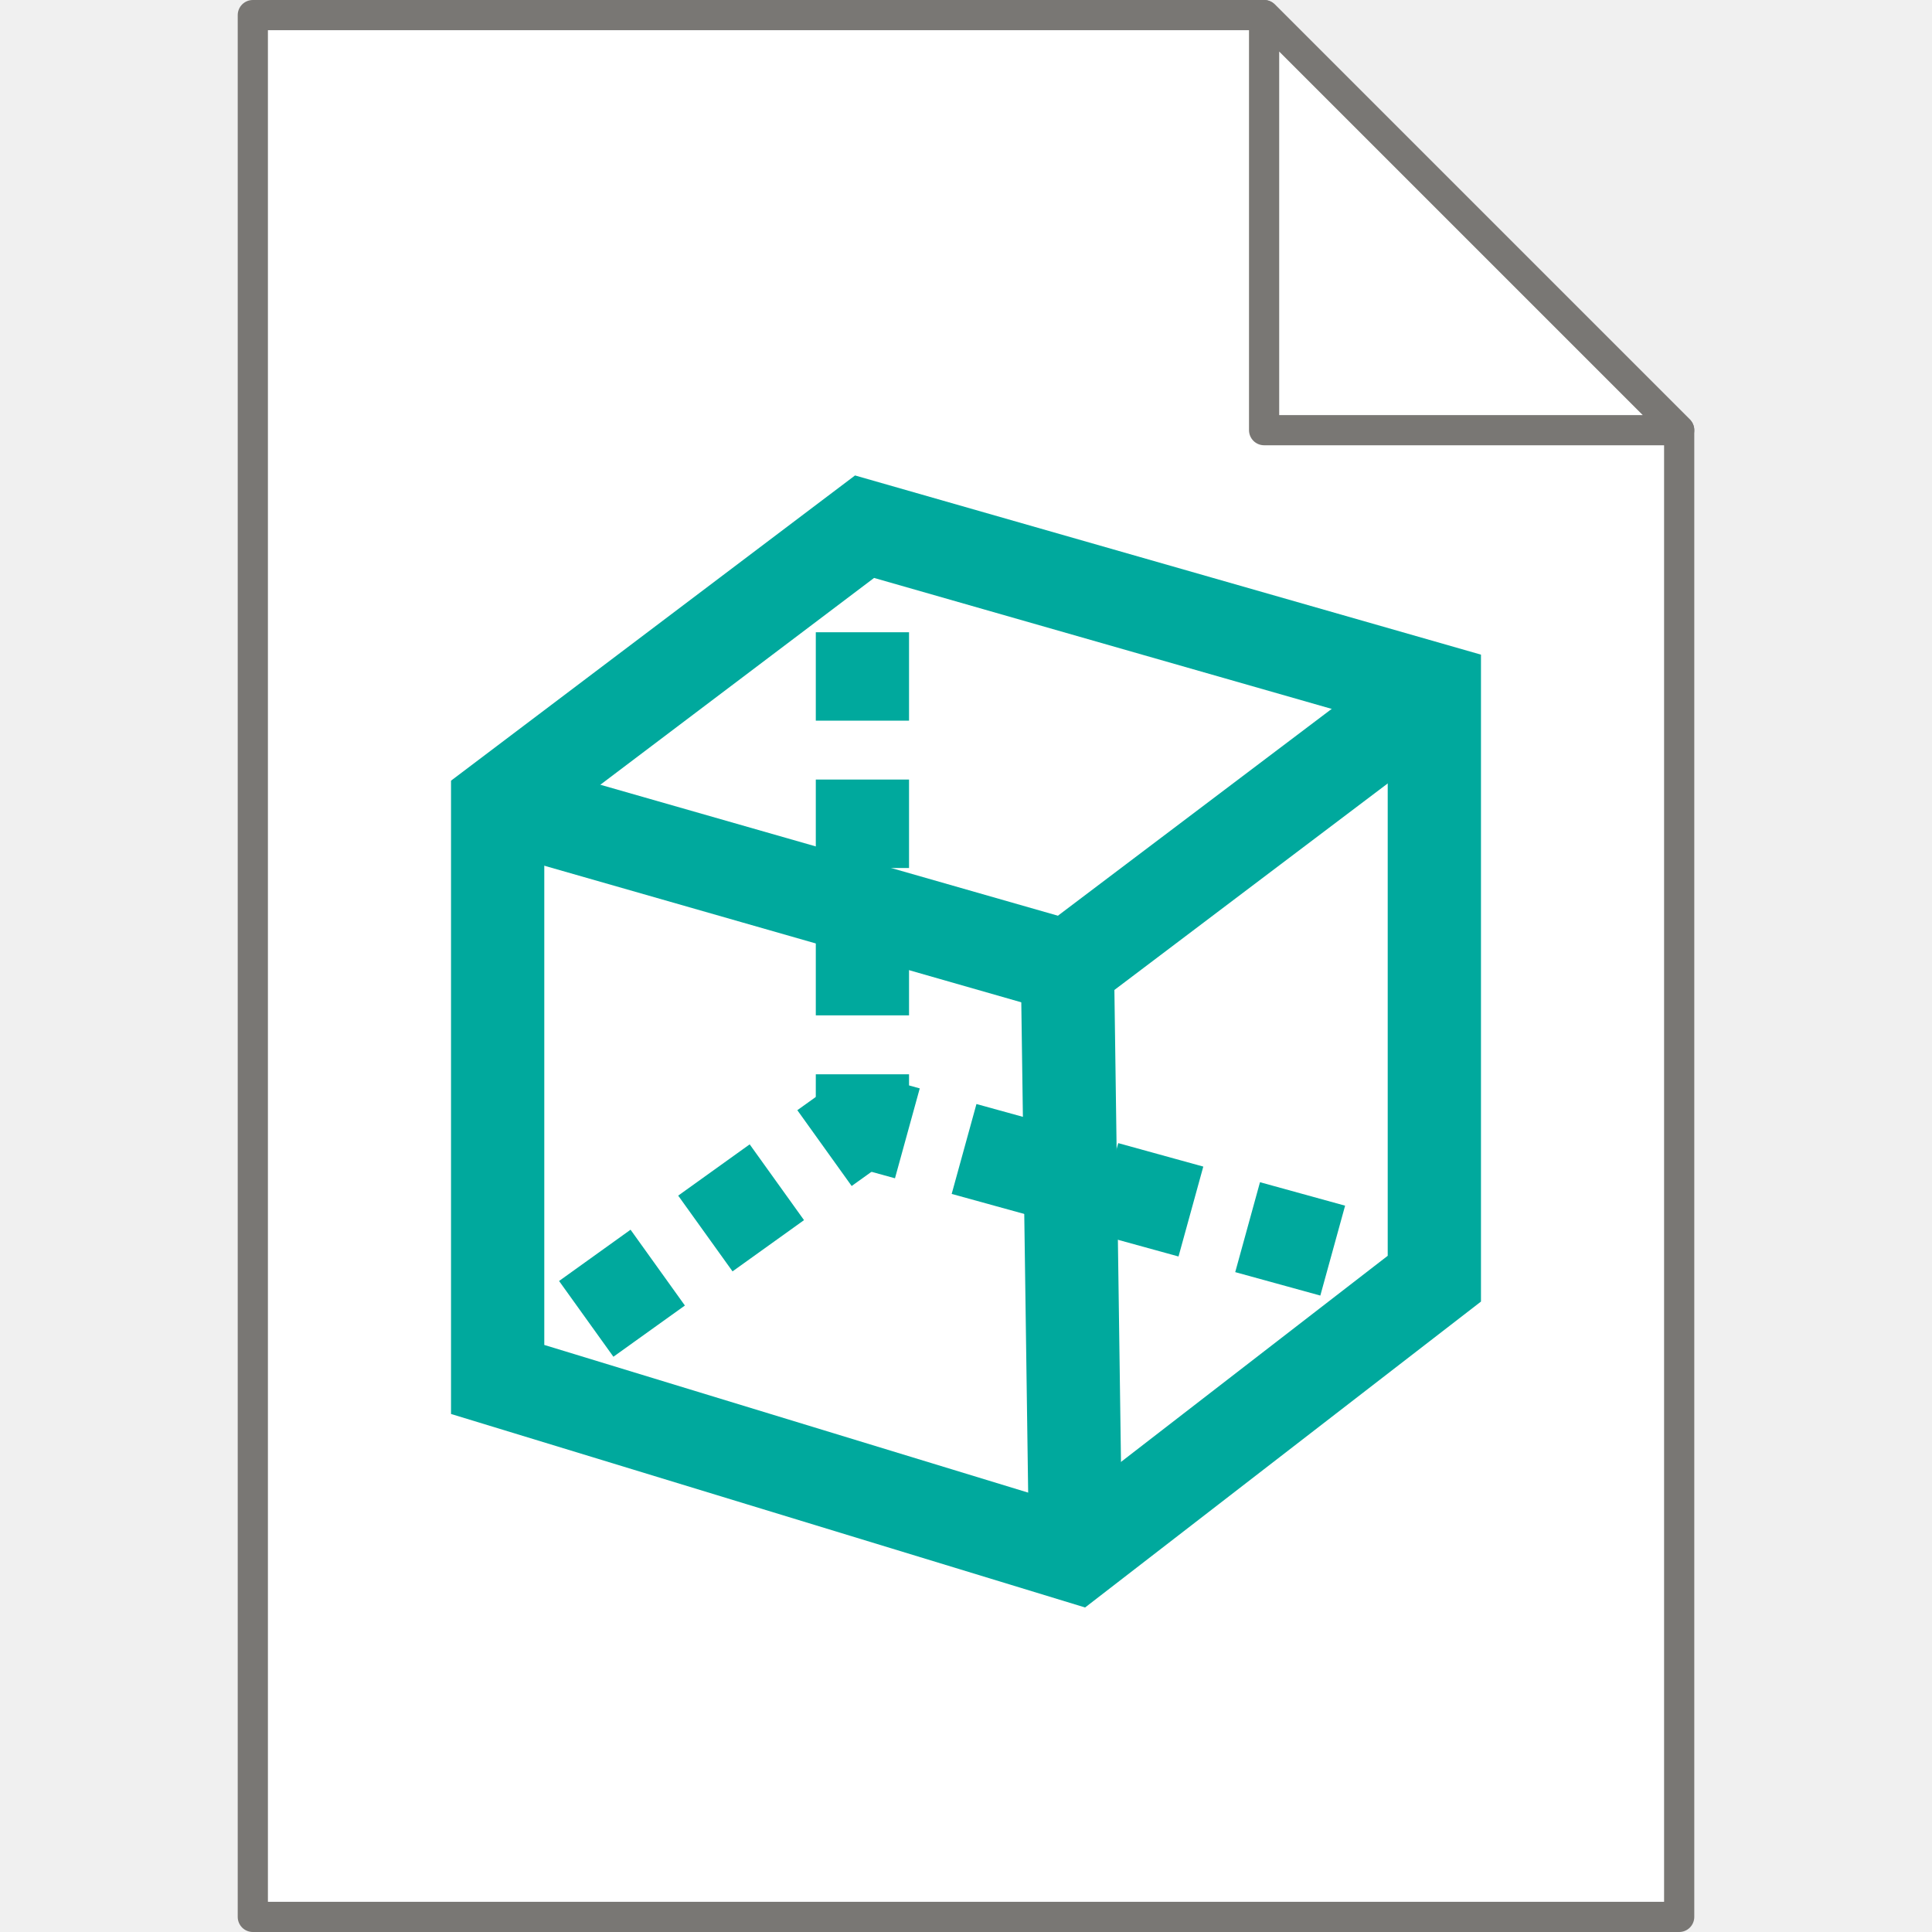
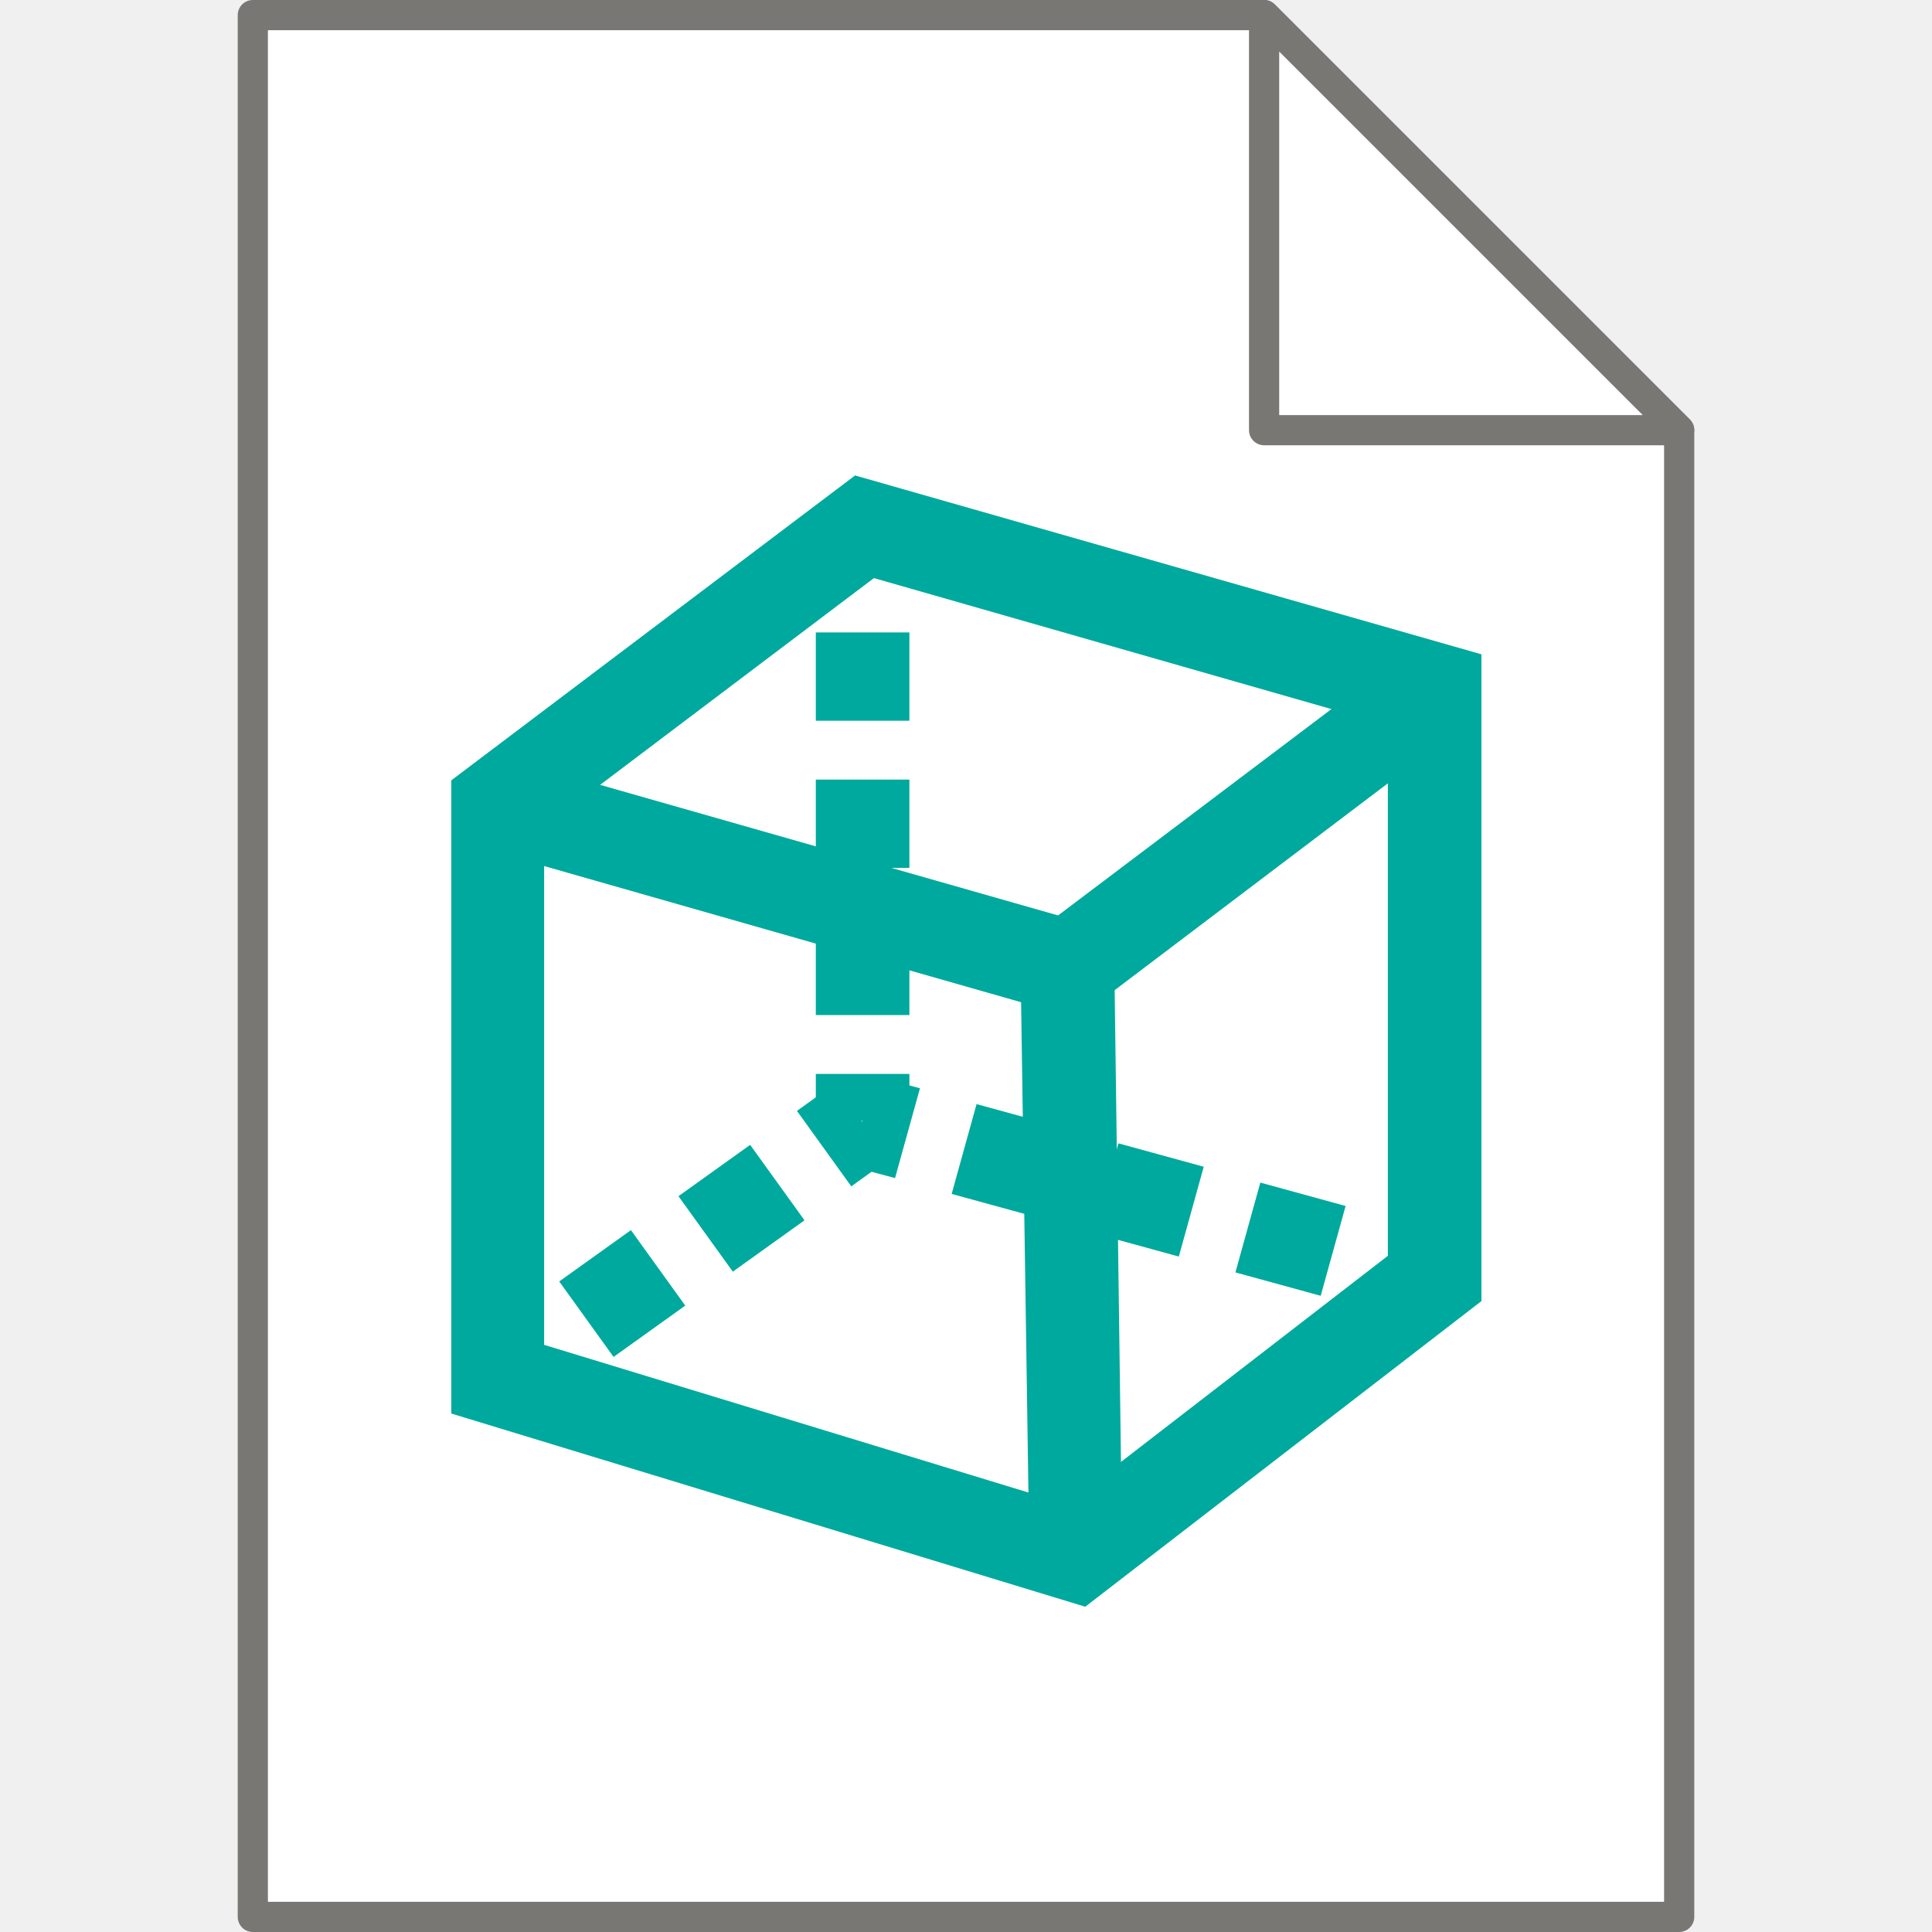
- <svg xmlns="http://www.w3.org/2000/svg" id="cube" data-name="cube" viewBox="0 0 256 256">
-   <defs>
-     <style>.cls-1{fill:#fff;stroke:#797774;stroke-linejoin:round;stroke-width:4px;}.cls-2{fill:#00a99d;}</style>
-   </defs>
-   <polygon class="cls-1" points="222.5 254 33.5 254 33.5 2 167.5 2 222.5 57 222.5 254" />
-   <polygon class="cls-1" points="222.5 57 167.5 57 167.5 2 222.5 57" />
-   <path class="cls-2" d="M135.218,125.083l1.138,81.163,12.354-.177L147.663,131.175l46.121-34.848-7.447-9.86Zm0,0" />
-   <path class="cls-2" d="M113.295,63,59.763,103.443v83.916L143.781,213l52.456-40.535V86.744ZM72.121,178.213V109.593l43.698-33.014L183.879,96.057v70.342l-42.6,32.92Zm0,0" />
-   <path class="cls-2" d="M139.739,134.074,64.241,112.456l3.401-11.881L143.137,122.184ZM108.094,75.971h12.358V69.794H108.098Zm0,0" />
-   <path class="cls-2" d="M108.094,95.493h12.358V83.779H108.098V95.498Zm0,19.522h12.358V103.297H108.098v11.717Zm0,19.527h12.358V122.828H108.098v11.713Zm0,13.985h12.358v-6.177H108.098Zm-45.349,29.334,7.201,10.036,5.015-3.596-7.19-10.041ZM97.064,168.464l-7.2-10.037,9.473-6.794,7.2,10.041ZM81.279,179.775,74.08,169.738l9.472-6.794,7.2,10.045Zm0,0" />
-   <path class="cls-2" d="M112.85,157.151l-7.2-10.045,5.029-3.6,7.196,10.045Zm75.569,18.234-5.957-1.642,3.283-11.912,5.956,1.641Zm-51.044-14.074-11.272-3.11,3.282-11.912,11.272,3.11Zm18.785,5.18-11.272-3.106,3.283-11.916,11.272,3.11Zm18.794,5.179-11.28-3.106,3.282-11.916,11.277,3.11-3.283,11.912Zm0,0" />
-   <path class="cls-2" d="M118.589,156.129l-5.956-1.642,3.282-11.911,5.957,1.641Zm0,0" />
+ <svg xmlns="http://www.w3.org/2000/svg" viewBox="0 0 256 256">
+   <style type="text/css">
+ 	.st0{fill:#FFFFFF;stroke:#797774;stroke-width:4;stroke-linejoin:round;}
+ 	.st1{fill:#00A99D;}
+ </style>
+   <polygon class="st0" points="222.5,254 33.5,254 33.5,2 167.5,2 222.5,57 " />
+   <polygon class="st0" points="222.5,57 167.5,57 167.5,2 " />
+   <path class="st1" d="M108.1,76h12.4v-6.2h-12.4L108.1,76z M108.1,95.5h12.4V83.8h-12.4L108.1,95.5L108.1,95.5z M108.1,115h12.4  v-11.7h-12.4L108.1,115L108.1,115z M108.1,134.5h12.4v-11.7h-12.4L108.1,134.5L108.1,134.5z M108.1,148.5h12.4v-6.2h-12.4  L108.1,148.5z" />
+   <path class="st1" d="M62.7,177.9l7.2,10l5-3.6l-7.2-10L62.7,177.9z M81.3,179.8l-7.2-10l9.5-6.8l7.2,10L81.3,179.8z M97.1,168.5  l-7.2-10l9.5-6.8l7.2,10L97.1,168.5z M112.8,157.2l-7.2-10l5-3.6l7.2,10L112.8,157.2z" />
+   <path class="st1" d="M188.4,175.4l-6-1.6l3.3-11.9l6,1.6L188.4,175.4z M175,171.7l-11.3-3.1l3.3-11.9l11.3,3.1L175,171.7L175,171.7z   M156.2,166.5l-11.3-3.1l3.3-11.9l11.3,3.1L156.2,166.5z M137.4,161.3l-11.3-3.1l3.3-11.9l11.3,3.1L137.4,161.3z M118.6,156.1  l-6-1.6l3.3-11.9l6,1.6L118.6,156.1z" />
+   <path class="st1" d="M113.3,63l-53.5,40.4v83.9l84,25.6l52.5-40.5V86.7L113.3,63z M72.1,178.2v-68.6l43.7-33l68.1,19.5v70.3  l-42.6,32.9L72.1,178.2z" />
+   <polygon class="st1" points="193.8,96.3 186.3,86.5 140.2,121.3 67.6,100.6 64.2,112.5 135.3,132.8 136.4,206.2 148.7,206.1   147.7,131.2 " />
</svg>
